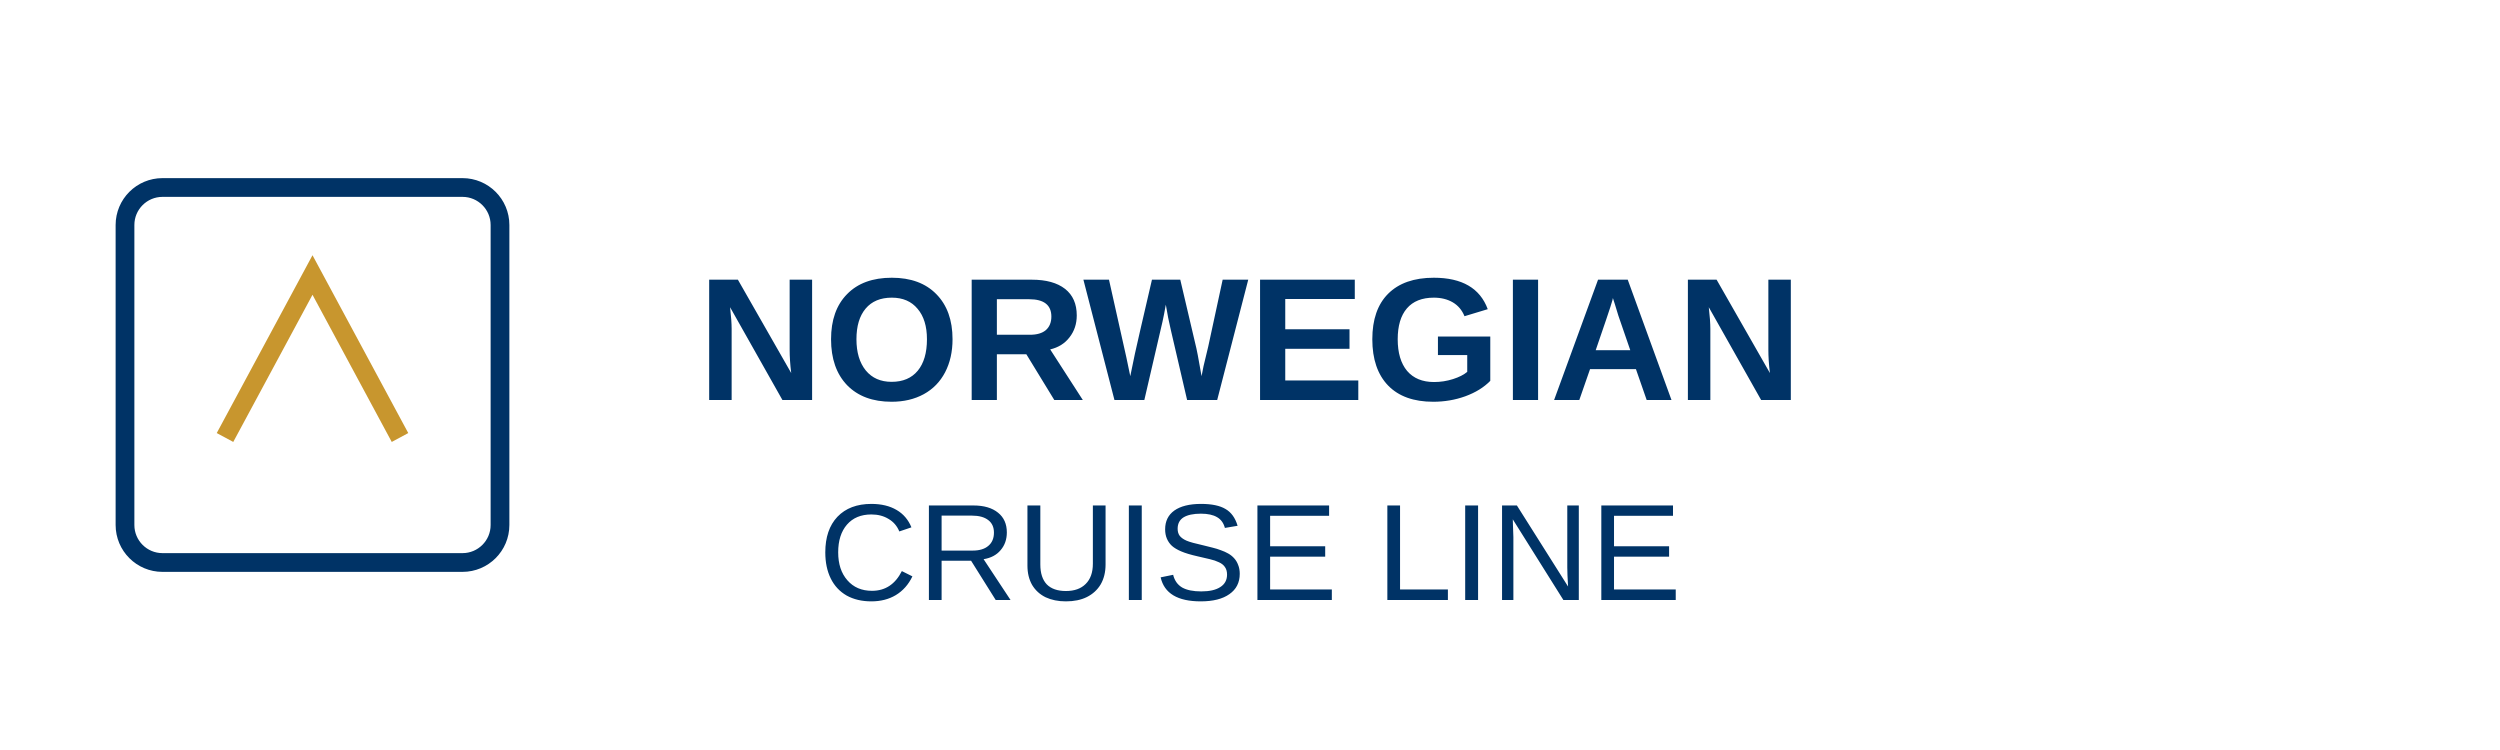
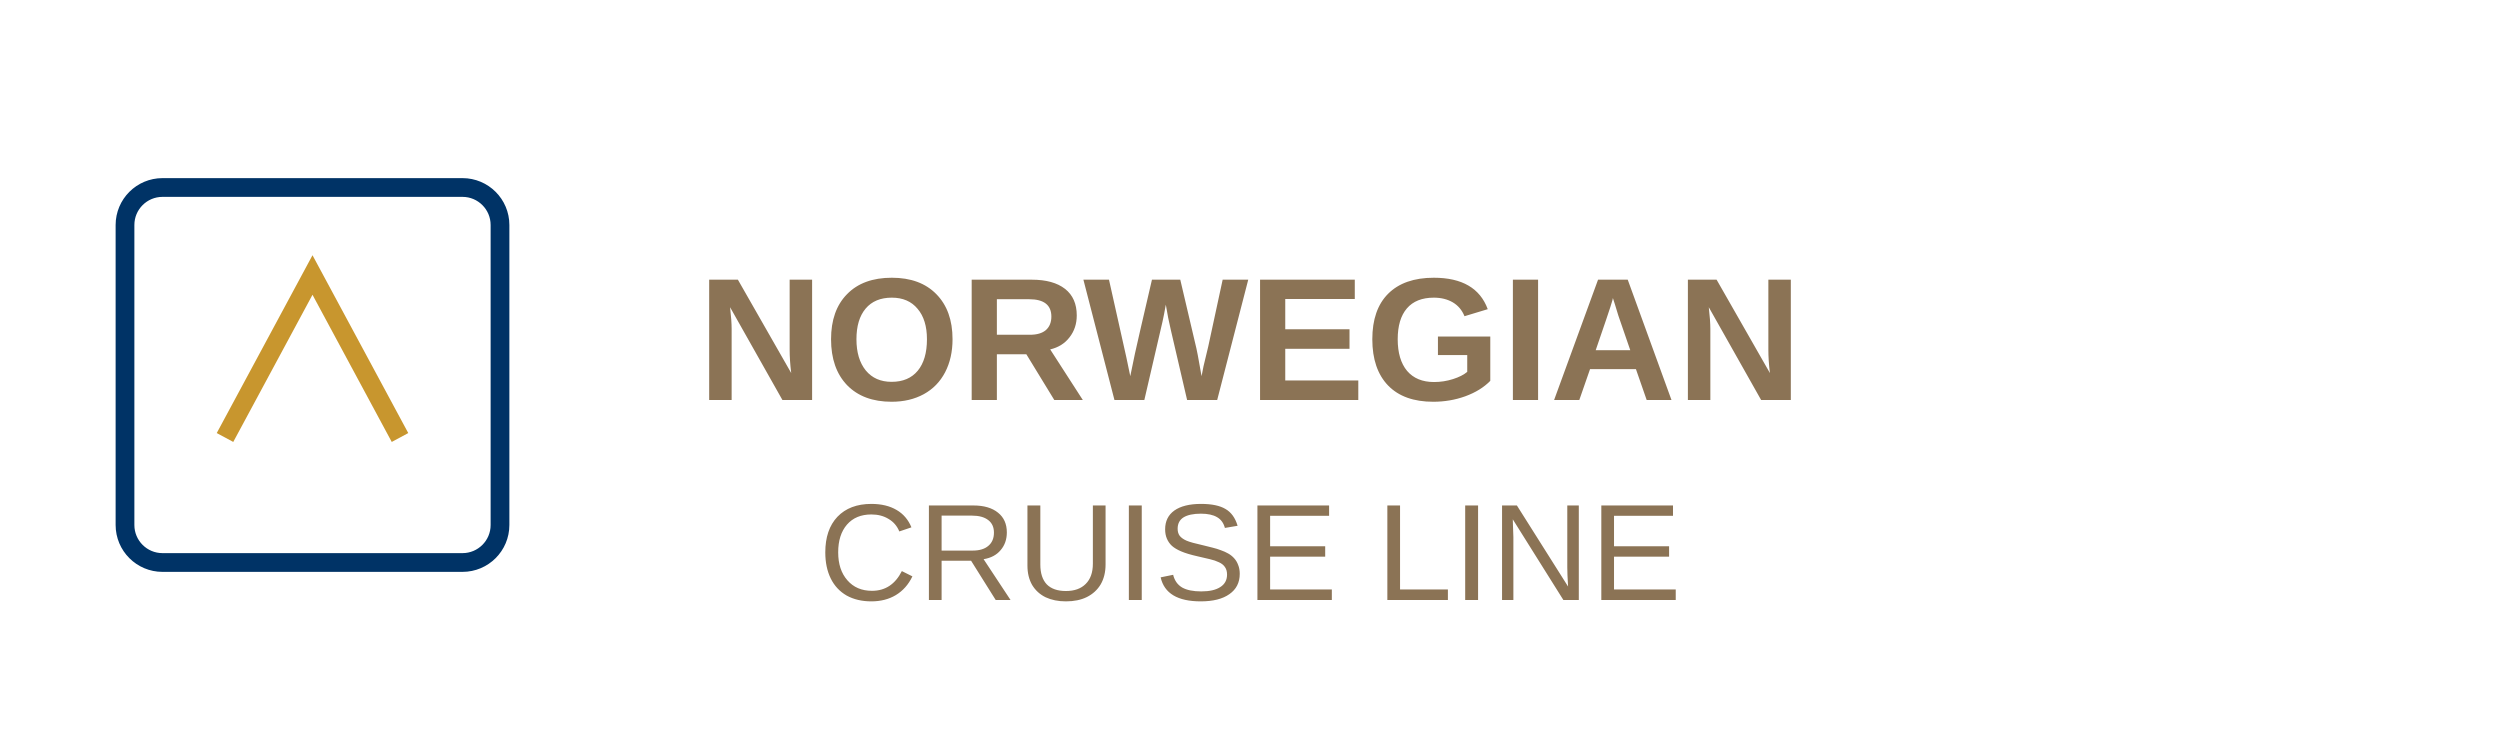
- <svg xmlns="http://www.w3.org/2000/svg" viewBox="0 0 200 60">
-   <text x="100" y="32" text-anchor="middle" font-family="Arial, sans-serif" font-size="14" font-weight="bold" fill="#003366">NORWEGIAN</text>
-   <text x="100" y="48" text-anchor="middle" font-family="Arial, sans-serif" font-size="11" fill="#003366">CRUISE LINE</text>
+ <svg xmlns="http://www.w3.org/2000/svg" width="200" height="60" viewBox="0 0 200 60">
+   <text x="100" y="32" text-anchor="middle" font-family="Arial, sans-serif" font-size="14" font-weight="bold" fill="#8B7355">NORWEGIAN</text>
+   <text x="100" y="48" text-anchor="middle" font-family="Arial, sans-serif" font-size="11" fill="#8B7355">CRUISE LINE</text>
  <rect x="10" y="15" width="30" height="30" rx="3" fill="none" stroke="#003366" stroke-width="1.5" />
  <path d="M18 35 L25 22 L32 35" fill="none" stroke="#c8962e" stroke-width="1.5" />
</svg>
